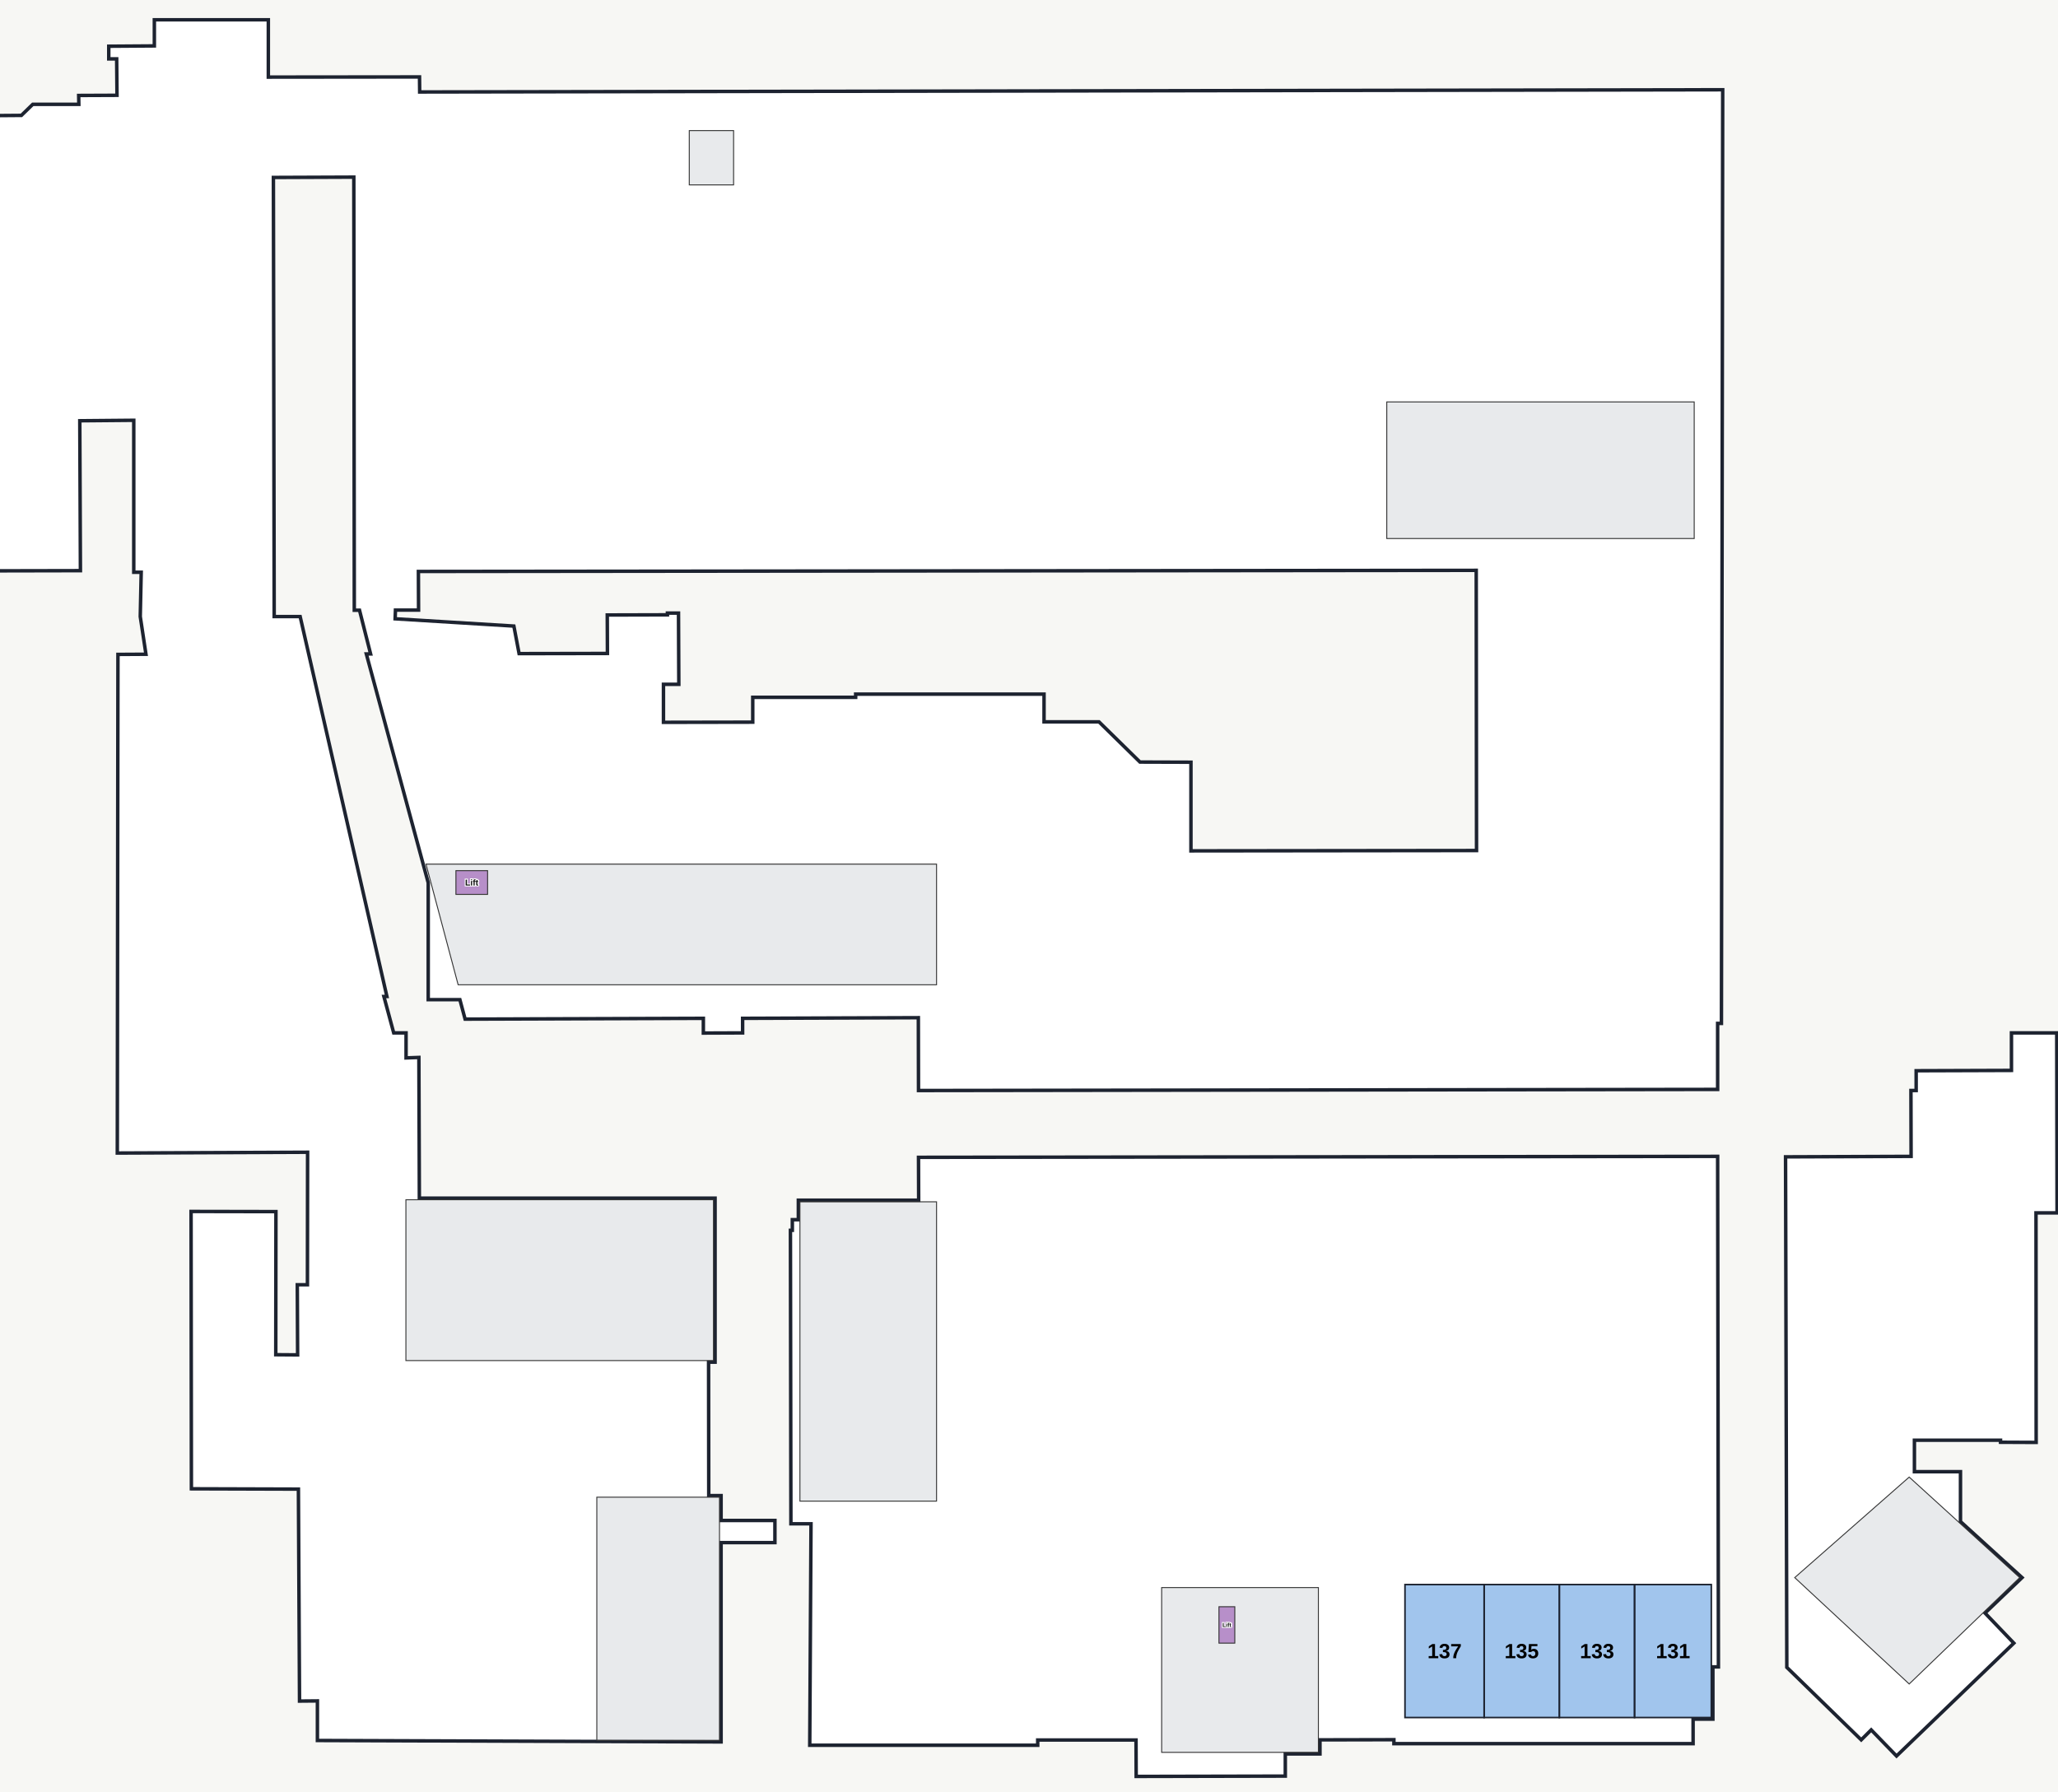
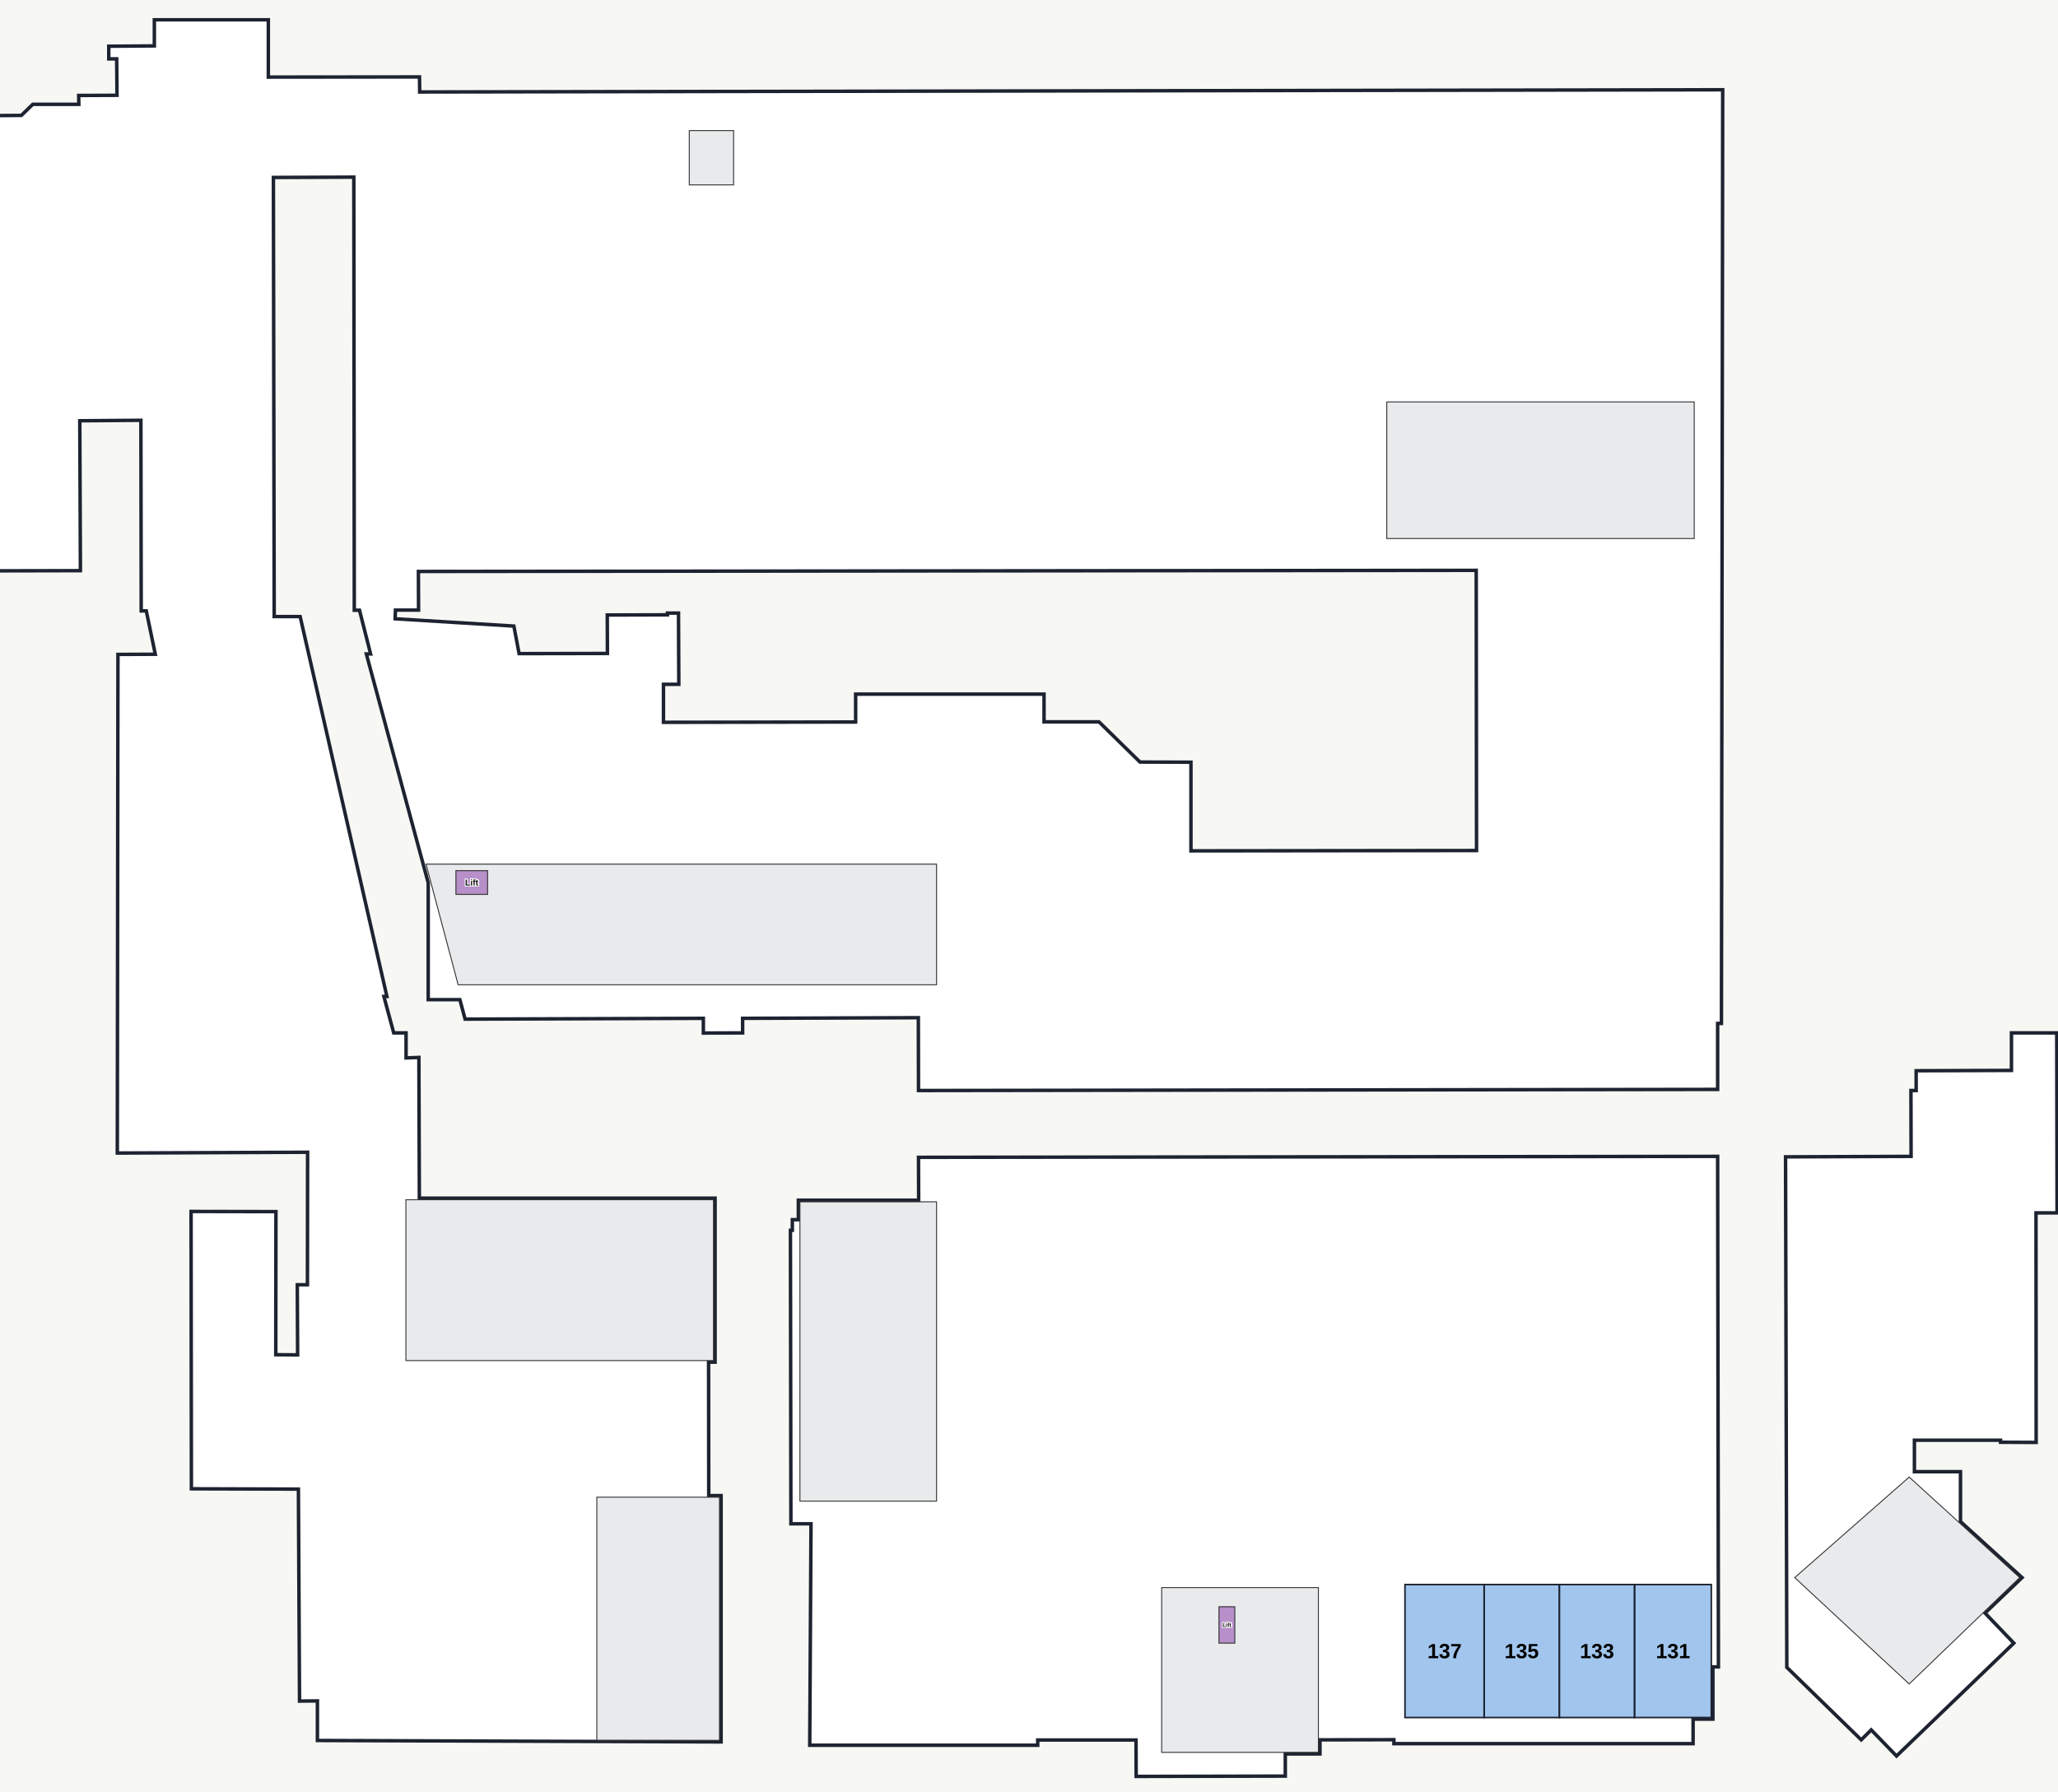
<svg xmlns="http://www.w3.org/2000/svg" viewBox="30 0 1300 1132" font-family="Arial,sans-serif">
  <rect x="30" y="0" width="1300" height="1132" fill="#f7f7f4" />
-   <path fill="#ffffff" stroke="#1d2330" stroke-width="2.2" fill-rule="evenodd" d="M1293.7,911.1 L1316.2,911.2 L1316.1,766.2 L1329.4,766.2 L1329.2,652.5 L1300.6,652.5 L1300.6,676.2 L1240.4,676.4 L1240.4,688.9 L1237.1,688.9 L1237.2,730.5 L1157.9,730.8 L1158.7,1053.3 L1205.7,1099.1 L1212.0,1092.8 L1228.0,1109.3 L1302.1,1038.0 L1283.9,1019.0 L1307.3,996.6 L1268.4,961.2 L1268.4,929.7 L1239.3,929.7 L1239.3,909.8 L1293.7,909.8Z M104.5,413.4 L104.1,728.4 L224.3,727.9 L224.2,811.6 L217.8,811.6 L218.0,855.9 L204.2,855.8 L204.3,765.4 L150.7,765.3 L150.9,940.5 L218.5,940.7 L219.2,1074.6 L230.5,1074.5 L230.5,1099.5 L485.5,1100.4 L485.5,974.5 L519.5,974.5 L519.5,960.5 L485.5,960.5 L485.5,944.8 L477.7,944.8 L477.6,860.5 L481.7,860.5 L481.7,756.9 L294.9,756.9 L294.6,668.0 L286.5,668.3 L286.5,652.5 L278.7,652.5 L272.5,629.5 L274.4,629.5 L219.6,389.5 L203.2,389.5 L202.7,112.1 L253.5,111.9 L253.8,385.5 L257.1,385.5 L264.1,413.1 L261.4,413.1 L300.5,557.7 L300.5,631.5 L320.5,631.5 L323.8,643.8 L474.3,643.3 L474.3,652.6 L499.1,652.5 L499.1,643.3 L610.1,642.9 L610.2,688.9 L1115.0,688.2 L1115.0,646.5 L1117.4,646.5 L1118.2,56.7 L295.1,58.1 L295.0,48.6 L199.5,48.7 L199.5,12.5 L127.5,12.5 L127.5,29.0 L98.7,29.2 L98.7,37.2 L103.7,37.2 L103.9,60.2 L79.7,60.3 L79.8,65.9 L50.7,65.9 L43.5,72.9 L16.8,73.1 L-7.3,49.3 L-73.4,115.6 L-73.1,315.4 L-58.3,315.5 L-58.3,338.0 L-73.0,337.9 L-72.9,346.0 L-75.1,346.0 L-75.1,354.3 L-73.0,358.1 L-67.8,360.8 L80.8,360.5 L80.4,265.8 L114.5,265.5 L114.5,361.5 L119.2,361.5 L118.6,389.5 L122.2,413.3Z M413.6,388.5 L413.7,412.8 L357.9,412.9 L354.6,395.5 L279.6,390.9 L279.8,385.4 L294.4,385.4 L294.3,361.0 L962.5,360.3 L962.7,537.3 L782.3,537.5 L782.3,481.5 L750.1,481.4 L724.2,456.0 L689.5,456.0 L689.5,438.5 L570.5,438.5 L570.5,440.5 L505.5,440.5 L505.5,456.2 L449.1,456.3 L449.1,432.3 L458.8,432.3 L458.6,387.3 L451.6,387.3 L451.6,388.4Z M529.3,777.2 L529.6,962.6 L542.3,962.6 L541.5,1102.5 L685.5,1102.5 L685.5,1099.2 L747.6,1099.2 L747.7,1122.2 L841.9,1122.0 L841.9,1108.0 L863.8,1108.0 L863.8,1099.1 L910.5,1099.0 L910.5,1101.5 L1099.5,1101.5 L1099.5,1086.0 L1112.0,1086.0 L1112.0,1053.0 L1115.5,1053.0 L1115.0,730.5 L610.2,731.1 L610.3,758.2 L534.3,758.2 L534.3,770.5 L530.5,770.5 L530.5,777.2Z" />
+   <path fill="#ffffff" stroke="#1d2330" stroke-width="2.2" fill-rule="evenodd" d="M1293.7,911.1 L1316.2,911.2 L1316.1,766.2 L1329.4,766.2 L1329.2,652.5 L1300.6,652.5 L1300.6,676.2 L1240.4,676.4 L1240.4,688.9 L1237.1,688.9 L1237.2,730.5 L1157.9,730.8 L1158.7,1053.3 L1205.7,1099.1 L1212.0,1092.8 L1228.0,1109.3 L1302.1,1038.0 L1283.9,1019.0 L1307.3,996.6 L1268.4,961.2 L1268.4,929.7 L1239.3,929.7 L1239.3,909.8 L1293.7,909.8Z M98.7,37.2 L103.7,37.2 L103.9,60.2 L79.7,60.3 L79.8,65.9 L50.7,65.9 L43.5,72.9 L16.8,73.1 L-7.3,49.3 L-73.4,115.6 L-73.1,315.4 L-58.3,315.5 L-58.3,338.0 L-73.0,337.9 L-72.9,346.0 L-75.1,346.0 L-75.3,352.9 L-73.0,358.1 L-67.8,360.8 L80.8,360.5 L80.4,265.8 L119.0,265.5 L119.2,385.9 L122.4,385.9 L128.1,413.3 L104.5,413.4 L104.1,728.4 L224.3,727.9 L224.2,811.6 L217.8,811.6 L218.0,855.9 L204.2,855.8 L204.3,765.4 L150.7,765.3 L150.9,940.5 L218.5,940.7 L219.2,1074.6 L230.5,1074.5 L230.5,1099.5 L485.5,1100.4 L485.5,944.8 L477.7,944.8 L477.6,860.5 L481.7,860.5 L481.7,756.9 L294.9,756.9 L294.6,668.0 L286.5,668.3 L286.5,652.5 L278.7,652.5 L272.5,629.5 L274.4,629.5 L219.6,389.5 L203.2,389.5 L202.7,112.1 L253.5,111.9 L253.8,385.5 L257.1,385.5 L264.1,413.1 L261.4,413.1 L300.5,557.7 L300.5,631.5 L320.5,631.5 L323.8,643.8 L474.3,643.3 L474.3,652.6 L499.1,652.5 L499.1,643.3 L610.1,642.9 L610.2,688.9 L1115.0,688.2 L1115.0,646.5 L1117.4,646.5 L1118.2,56.7 L295.1,58.1 L295.0,48.6 L199.5,48.7 L199.5,12.5 L127.5,12.5 L127.5,29.0 L98.7,29.2Z M413.6,388.5 L413.7,412.8 L357.9,412.9 L354.6,395.5 L279.6,390.9 L279.8,385.4 L294.4,385.4 L294.3,361.0 L962.5,360.3 L962.7,537.3 L782.3,537.5 L782.3,481.5 L750.1,481.4 L724.2,456.0 L689.5,456.0 L689.5,438.5 L570.5,438.5 L570.5,456.1 L449.1,456.3 L449.1,432.3 L458.8,432.3 L458.6,387.3 L451.6,387.3 L451.6,388.4Z M529.3,777.2 L529.6,962.6 L542.3,962.6 L541.5,1102.5 L685.5,1102.5 L685.5,1099.2 L747.6,1099.2 L747.7,1122.2 L841.9,1122.0 L841.9,1108.0 L863.8,1108.0 L863.8,1099.1 L910.5,1099.0 L910.5,1101.5 L1099.5,1101.5 L1099.5,1086.0 L1112.0,1086.0 L1112.0,1053.0 L1115.5,1053.0 L1115.0,730.5 L610.2,731.1 L610.3,758.2 L534.3,758.2 L534.3,770.5 L530.5,770.5 L530.5,777.2Z" />
  <polygon id="4-DAK-1" points="465.4,116.8 493.4,116.8 493.4,82.5 465.4,82.5" fill="#d5d8dc" fill-opacity="0.55" stroke="#333" stroke-width="0.6" />
  <polygon id="4-DAK-2" points="906.0,340.2 1100.2,340.2 1100.2,253.9 906.0,253.9" fill="#d5d8dc" fill-opacity="0.55" stroke="#333" stroke-width="0.6" />
  <polygon id="4-DAK-3" points="319.4,622.1 621.6,622.1 621.6,545.9 299.1,545.9" fill="#d5d8dc" fill-opacity="0.55" stroke="#333" stroke-width="0.6" />
  <polygon id="4-DAK-4" points="286.4,859.5 480.7,859.5 480.7,757.9 286.4,757.9" fill="#d5d8dc" fill-opacity="0.55" stroke="#333" stroke-width="0.6" />
  <polygon id="4-DAK-5" points="535.3,948.3 621.6,948.3 621.6,759.2 535.3,759.2" fill="#d5d8dc" fill-opacity="0.55" stroke="#333" stroke-width="0.6" />
  <polygon id="4-DAK-6" points="407.0,1099.4 484.5,1099.4 484.5,945.8 407.0,945.8" fill="#d5d8dc" fill-opacity="0.55" stroke="#333" stroke-width="0.6" />
  <polygon id="4-DAK-7" points="763.8,1107.0 862.8,1107.0 862.8,1002.9 763.8,1002.9" fill="#d5d8dc" fill-opacity="0.55" stroke="#333" stroke-width="0.6" />
  <polygon id="4-DAK-8" points="1163.7,996.6 1236.0,1063.8 1305.8,996.6 1236.0,933.1" fill="#d5d8dc" fill-opacity="0.55" stroke="#333" stroke-width="0.6" />
  <polygon id="4-246-LIFT" points="800,1015 810,1015 810,1038 800,1038" fill="#8e44ad" fill-opacity="0.55" stroke="#333" stroke-width="0.6" />
  <text x="805.0" y="1026.5" font-size="3.6" font-weight="700" text-anchor="middle" dominant-baseline="central" fill="#111" stroke="#fff" stroke-width="1.2" paint-order="stroke">Lift</text>
  <polygon id="4-225-LIFT" points="318,550 338,550 338,565 318,565" fill="#8e44ad" fill-opacity="0.55" stroke="#333" stroke-width="0.6" />
  <text x="328.0" y="557.5" font-size="5.4" font-weight="700" text-anchor="middle" dominant-baseline="central" fill="#111" stroke="#fff" stroke-width="1.2" paint-order="stroke">Lift</text>
  <polygon id="S131" points="1062.5,1001 1111,1001 1111,1085 1062.5,1085" fill="#2f7fd8" fill-opacity="0.45" stroke="#1d2330" stroke-width="1" />
  <text x="1086.8" y="1043.0" font-size="13" font-weight="700" text-anchor="middle" dominant-baseline="central">131</text>
  <polygon id="S133" points="1015,1001 1062.5,1001 1062.5,1085 1015,1085" fill="#2f7fd8" fill-opacity="0.45" stroke="#1d2330" stroke-width="1" />
  <text x="1038.8" y="1043.0" font-size="13" font-weight="700" text-anchor="middle" dominant-baseline="central">133</text>
  <polygon id="S135" points="967.5,1001 1015,1001 1015,1085 967.5,1085" fill="#2f7fd8" fill-opacity="0.45" stroke="#1d2330" stroke-width="1" />
  <text x="991.2" y="1043.0" font-size="13" font-weight="700" text-anchor="middle" dominant-baseline="central">135</text>
  <polygon id="S137" points="917.5,1001 967.5,1001 967.5,1085 917.5,1085" fill="#2f7fd8" fill-opacity="0.45" stroke="#1d2330" stroke-width="1" />
  <text x="942.5" y="1043.0" font-size="13" font-weight="700" text-anchor="middle" dominant-baseline="central">137</text>
</svg>
